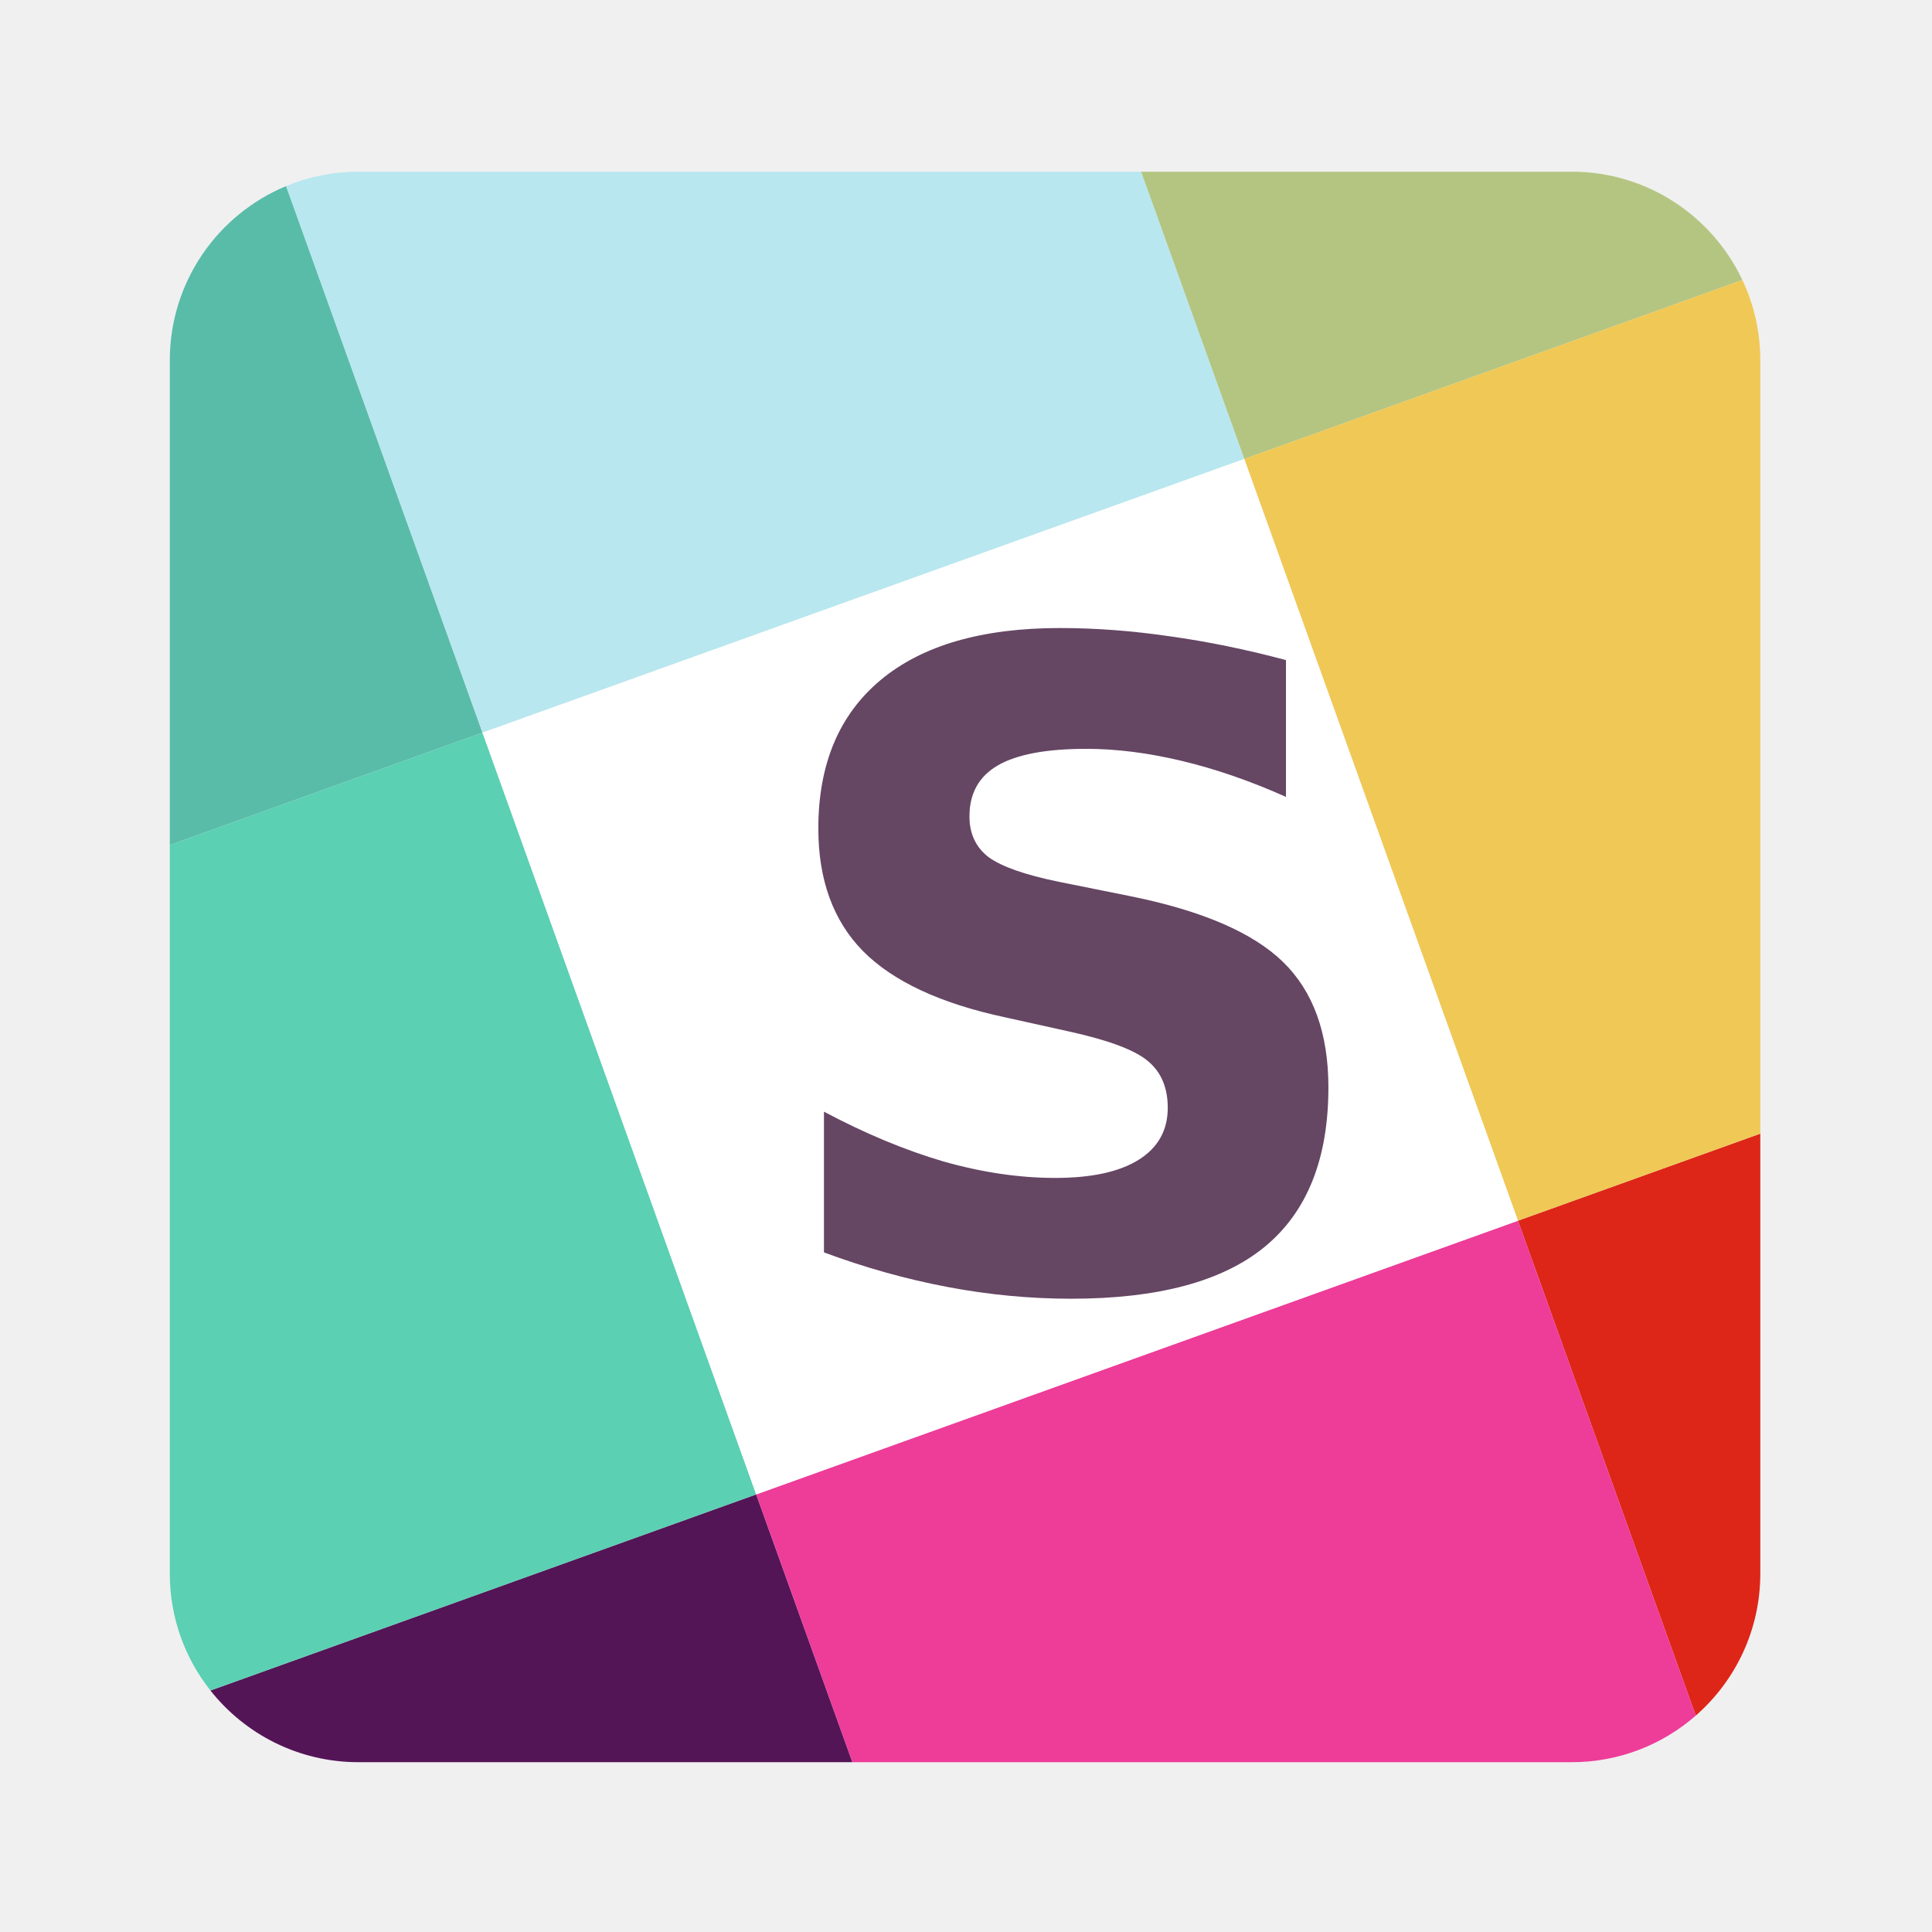
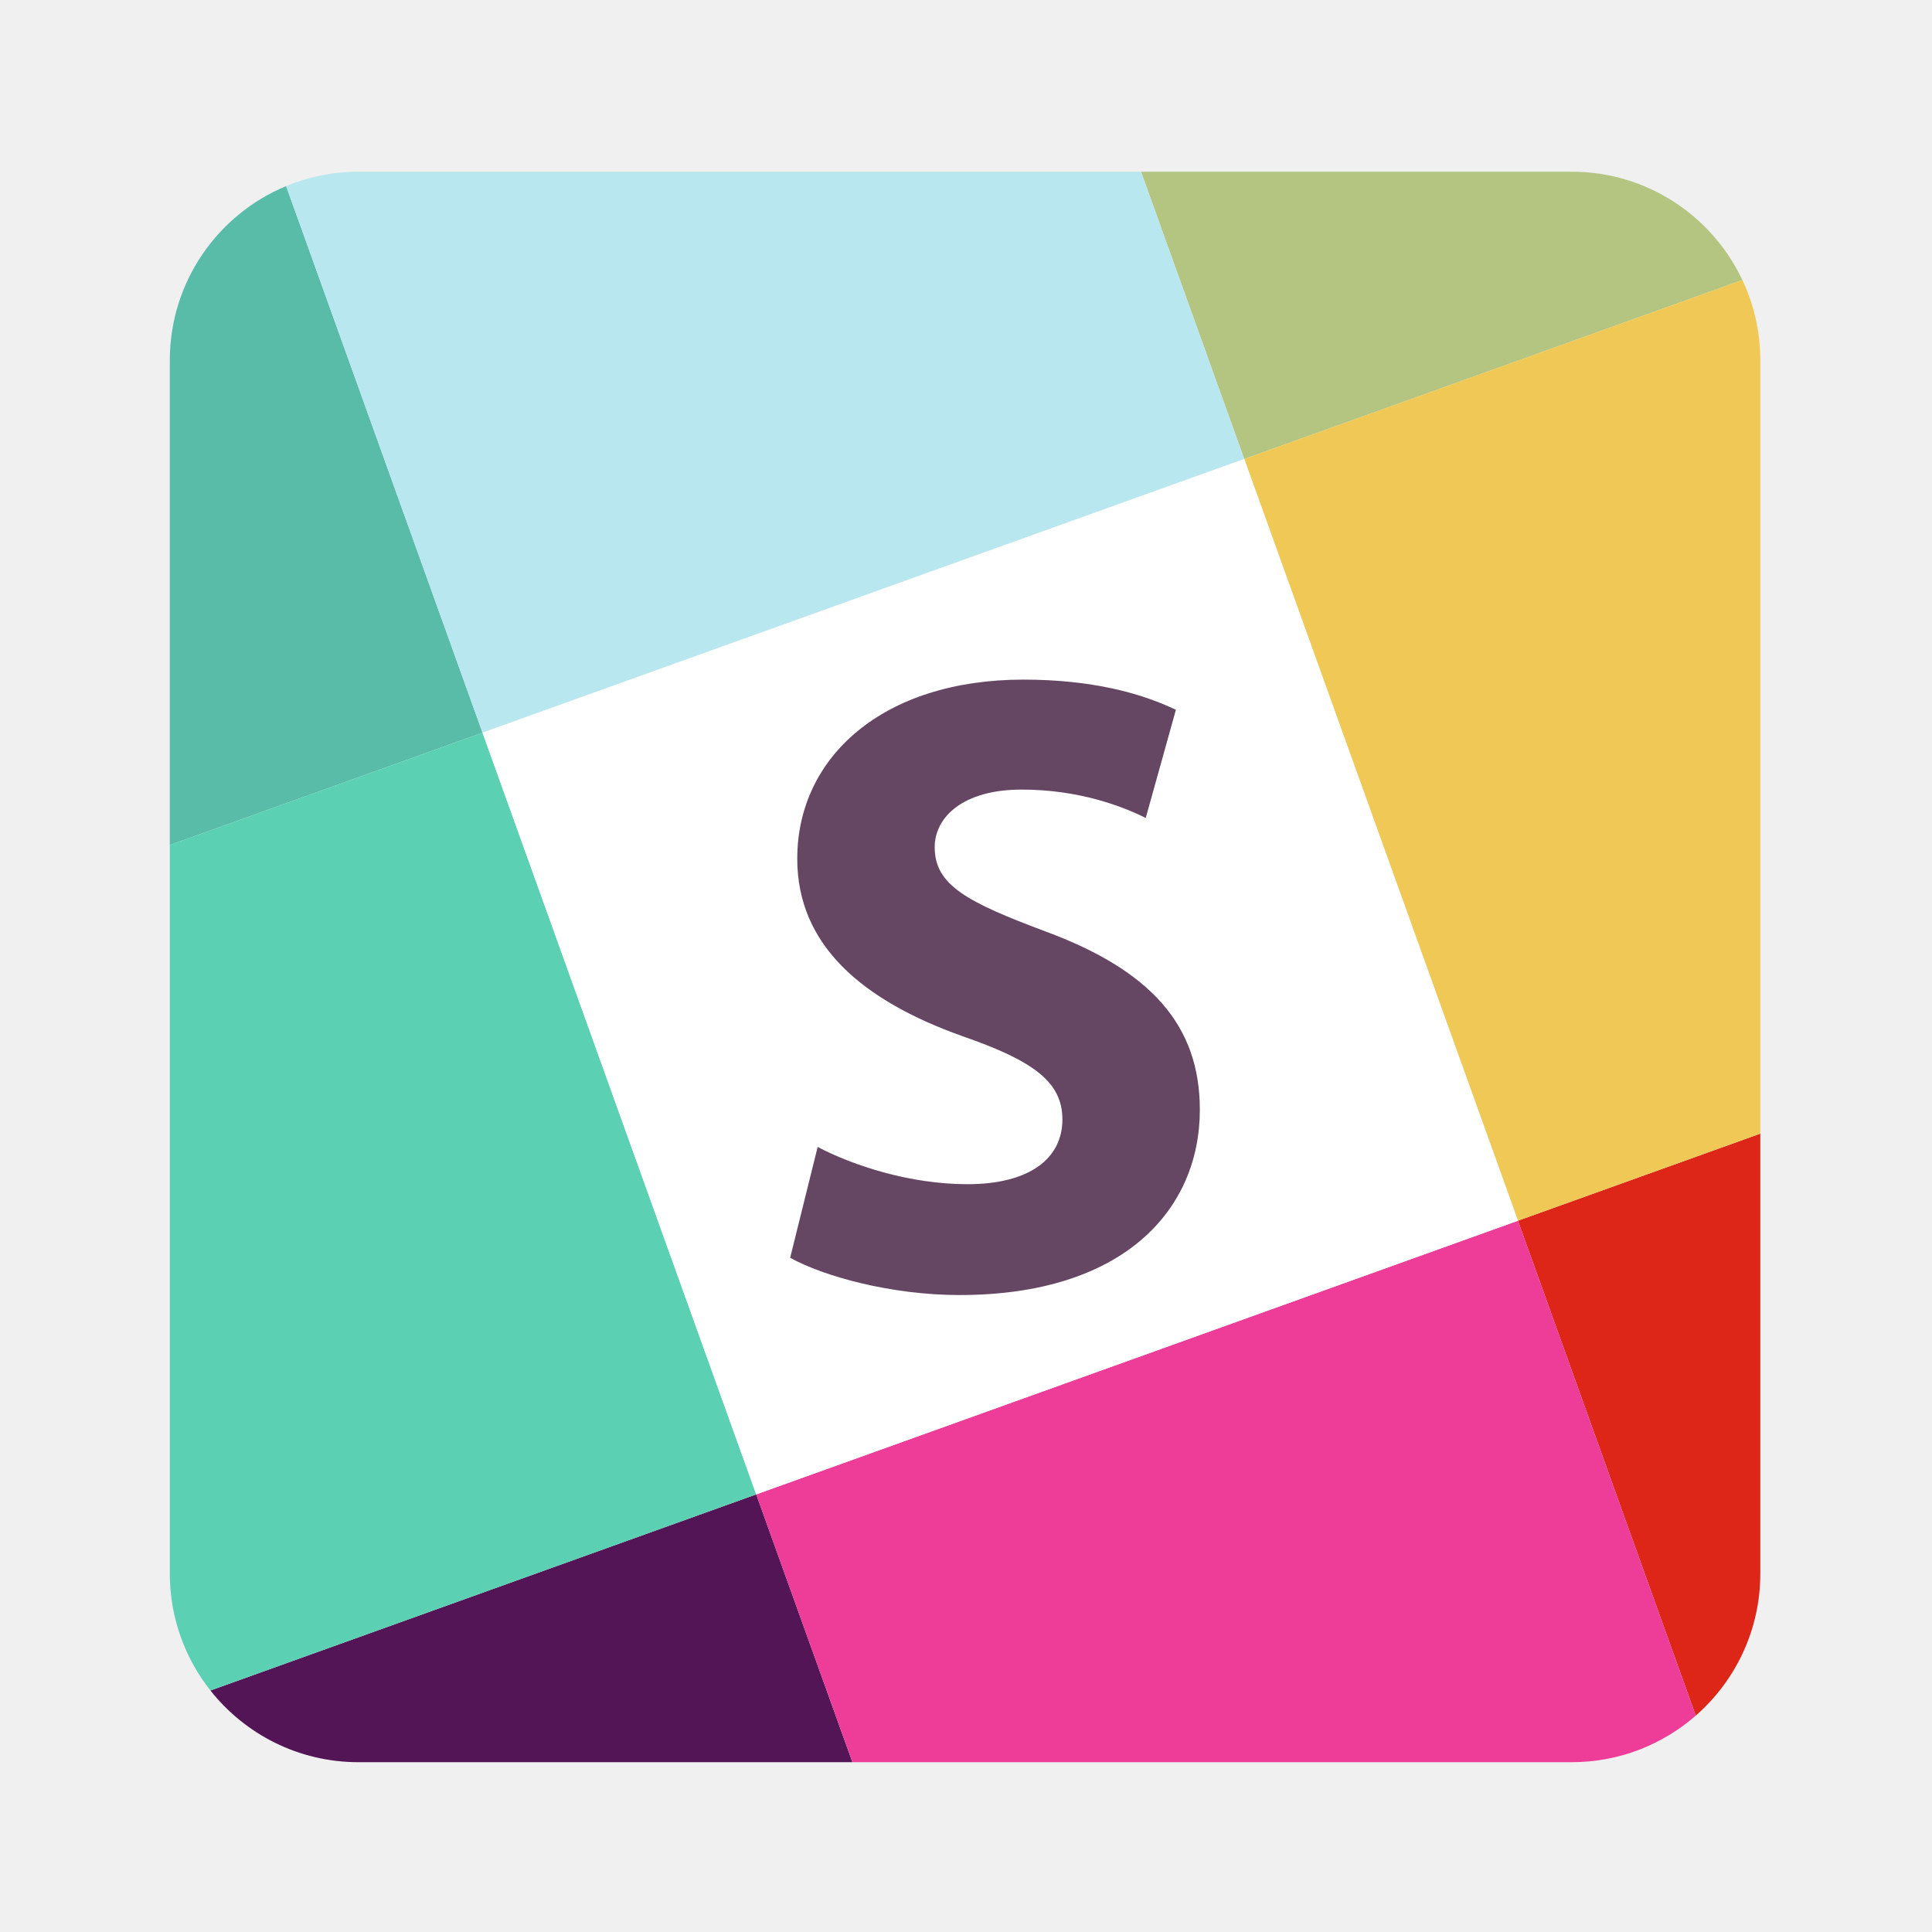
- <svg xmlns="http://www.w3.org/2000/svg" viewBox="0 0 1365.333 1365.333" height="1365.333" width="1365.333" xml:space="preserve" id="svg2" version="1.1">
-   <defs id="defs6">
-     <clipPath id="clipPath18" clipPathUnits="userSpaceOnUse">
-       <path id="path16" d="M 0,1024 H 1024 V 0 H 0 Z" />
-     </clipPath>
+ <svg xmlns="http://www.w3.org/2000/svg" xmlns:xlink="http://www.w3.org/1999/xlink" id="svg35" version="1.2" viewBox="0 0 1024 1024" height="1024pt" width="1024pt">
+   <defs id="defs10">
+     <g id="g8">
+       <symbol id="glyph0-0" overflow="visible">
+         <path id="path2" d="M 0 0 L 235 0 L 235 -329 L 0 -329 Z M 117.5 -185.656 L 37.594 -305.5 L 197.406 -305.5 Z M 131.594 -164.5 L 211.5 -284.344 L 211.5 -44.656 Z M 37.594 -23.5 L 117.5 -143.344 L 197.406 -23.5 Z M 23.5 -284.344 L 103.406 -164.5 L 23.5 -44.656 Z M 23.5 -284.344 " style="stroke:none;" />
+       </symbol>
+       <symbol id="glyph0-1" overflow="visible">
+         <path id="path5" d="M 18.797 -15.047 C 36.656 -5.172 72.375 4.703 108.562 4.703 C 195.516 4.703 235.938 -40.422 235.938 -93.531 C 235.938 -138.188 210.094 -167.312 154.156 -188 C 112.797 -203.516 95.406 -212.438 95.406 -232.656 C 95.406 -248.625 110.453 -263.203 141.469 -263.203 C 172.016 -263.203 195.047 -254.266 207.266 -248.156 L 223.25 -305.5 C 204.453 -314.438 178.594 -321.484 142.406 -321.484 C 68.156 -321.484 22.562 -280.594 22.562 -226.547 C 22.562 -180.484 57.344 -151.344 109.984 -132.547 C 148.047 -119.375 163.094 -108.094 163.094 -88.359 C 163.094 -67.688 145.703 -54.047 112.797 -54.047 C 82.25 -54.047 52.172 -63.922 33.375 -73.797 Z M 18.797 -15.047 " style="stroke:none;" />
+       </symbol>
+     </g>
  </defs>
-   <g transform="matrix(1.333333,0,0,-1.333333,0,1365.333)" id="g10">
-     <g id="g12">
-       <g clip-path="url(#clipPath18)" id="g14">
-         <g transform="translate(933,190)" id="g20">
-           <path id="path22" style="fill:#dd2618;fill-opacity:1;fill-rule:nonzero;stroke:none" d="M 0,0 V 233.15 L -128.458,186.995 -34.212,-75.308 C -13.246,-56.978 0,-30.037 0,0" />
-         </g>
-         <g transform="translate(111.5396,127.999)" id="g24">
-           <path id="path26" style="fill:#541557;fill-opacity:1;fill-rule:nonzero;stroke:none" d="m 0,0 c 18.315,-23.146 46.652,-37.999 78.46,-37.999 h 261.8 l -50.996,141.932 z" />
-         </g>
-         <g transform="translate(898.7881,114.6924)" id="g28">
-           <path id="path30" style="fill:#ee3c99;fill-opacity:1;fill-rule:nonzero;stroke:none" d="m 0,0 -94.246,262.303 -403.739,-145.064 50.997,-141.931 h 381.2 c 25.191,0 48.204,9.318 65.788,24.692" />
-         </g>
-         <g transform="translate(923.4932,875.5952)" id="g32">
-           <path id="path34" style="fill:#b4c581;fill-opacity:1;fill-rule:nonzero;stroke:none" d="m 0,0 c -15.996,33.924 -50.5,57.405 -90.493,57.405 h -228.232 l 54.71,-152.266 z" />
-         </g>
-         <g transform="translate(90,833)" id="g36">
-           <path id="path38" style="fill:#59bca9;fill-opacity:1;fill-rule:nonzero;stroke:none" d="M 0,0 V -256.88 L 165.74,-197.33 61.648,92.375 C 25.454,77.332 0,41.641 0,0" />
-         </g>
-         <g transform="translate(604.7686,933)" id="g40">
-           <path id="path42" style="fill:#b8e7ef;fill-opacity:1;fill-rule:nonzero;stroke:none" d="m 0,0 h -414.769 c -13.587,0 -26.54,-2.715 -38.351,-7.625 L -349.029,-297.33 54.71,-152.266 Z" />
-         </g>
-         <g transform="translate(90,576.1201)" id="g44">
-           <path id="path46" style="fill:#5bd0b3;fill-opacity:1;fill-rule:nonzero;stroke:none" d="m 0,0 v -386.12 c 0,-23.421 8.054,-44.958 21.54,-62.001 L 310.803,-344.188 165.74,59.55 Z" />
-         </g>
-         <g transform="translate(933,423.1504)" id="g48">
-           <path id="path50" style="fill:#f0c856;fill-opacity:1;fill-rule:nonzero;stroke:none" d="m 0,0 v 409.85 c 0,15.235 -3.413,29.671 -9.507,42.595 l -264.014,-94.861 145.063,-403.739 z" />
-         </g>
-         <g transform="translate(659.4785,780.7344)" id="g52">
-           <path id="path54" style="fill:#ffffff;fill-opacity:1;fill-rule:nonzero;stroke:none" d="m 0,0 -403.739,-145.064 145.064,-403.739 403.738,145.064 z" />
-         </g>
-       </g>
-     </g>
-     <g transform="matrix(1,0,0,-1,400,342.3037)" style="font-variant:normal;font-weight:bold;font-stretch:normal;font-size:470px;font-family:'Myriad Pro';-inkscape-font-specification:MyriadPro-Bold;writing-mode:lr-tb;fill:#654663;fill-opacity:1;fill-rule:nonzero;stroke:none" id="text58">
-       <path d="m 281.587,-331.846 0,72.52 q -28.228,-12.622 -55.078,-19.048 -26.851,-6.426 -50.718,-6.426 -31.67,0 -46.816,8.721 -15.146,8.721 -15.146,27.08 0,13.77 10.098,21.572 10.327,7.573 37.178,13.081 l 37.637,7.573 q 57.144,11.475 81.24,34.883 24.097,23.408 24.097,66.553 0,56.685 -33.735,84.453 -33.506,27.539 -102.583,27.539 -32.588,0 -65.405,-6.196 Q 69.536,-5.737 36.719,-17.9 l 0,-74.585 q 32.817,17.441 63.34,26.392 30.752,8.721 59.209,8.721 28.916,0 44.292,-9.639 15.376,-9.639 15.376,-27.539 0,-16.064 -10.557,-24.785 -10.327,-8.721 -41.538,-15.605 l -34.194,-7.573 q -51.406,-11.016 -75.273,-35.112 -23.638,-24.097 -23.638,-64.946 0,-51.177 33.047,-78.716 33.047,-27.539 95.01,-27.539 28.228,0 58.062,4.36 29.834,4.131 61.733,12.622 z" style="" id="path3359" />
+   <g id="surface919">
+     <path id="path12" d="M 933 834 L 933 600.852 L 804.543 647.004 L 898.789 909.309 C 919.754 890.977 933 864.035 933 834 " style=" stroke:none;fill-rule:nonzero;fill:rgb(86.667%,14.902%,9.412%);fill-opacity:1;" />
+     <path id="path14" d="M 111.539 896 C 129.855 919.148 158.191 934 190 934 L 451.801 934 L 400.805 792.066 Z M 111.539 896 " style=" stroke:none;fill-rule:nonzero;fill:rgb(32.941%,8.235%,34.117%);fill-opacity:1;" />
+     <path id="path16" d="M 898.789 909.309 L 804.543 647.004 L 400.805 792.07 L 451.801 934 L 833 934 C 858.191 934 881.203 924.68 898.789 909.309 " style=" stroke:none;fill-rule:nonzero;fill:rgb(93.333%,23.529%,60.001%);fill-opacity:1;" />
+     <path id="path18" d="M 923.492 148.406 C 907.496 114.48 872.992 91 833 91 L 604.77 91 L 659.477 243.266 Z M 923.492 148.406 " style=" stroke:none;fill-rule:nonzero;fill:rgb(70.589%,77.255%,50.589%);fill-opacity:1;" />
+     <path id="path20" d="M 90 191 L 90 447.879 L 255.738 388.328 L 151.648 98.625 C 115.453 113.668 90 149.359 90 191 " style=" stroke:none;fill-rule:nonzero;fill:rgb(34.901%,73.726%,66.275%);fill-opacity:1;" />
+     <path id="path22" d="M 604.77 91 L 190 91 C 176.414 91 163.461 93.715 151.648 98.625 L 255.738 388.328 L 659.48 243.266 Z M 604.77 91 " style=" stroke:none;fill-rule:nonzero;fill:rgb(72.157%,90.588%,93.726%);fill-opacity:1;" />
+     <path id="path24" d="M 90 447.879 L 90 834 C 90 857.422 98.055 878.957 111.539 896 L 400.805 792.066 L 255.738 388.328 Z M 90 447.879 " style=" stroke:none;fill-rule:nonzero;fill:rgb(35.686%,81.569%,70.197%);fill-opacity:1;" />
+     <path id="path26" d="M 933 600.848 L 933 191 C 933 175.766 929.586 161.328 923.492 148.406 L 659.48 243.266 L 804.543 647.004 Z M 933 600.848 " style=" stroke:none;fill-rule:nonzero;fill:rgb(94.118%,78.432%,33.725%);fill-opacity:1;" />
+     <path id="path28" d="M 659.477 243.266 L 255.738 388.328 L 400.805 792.07 L 804.543 647.004 Z M 659.477 243.266 " style=" stroke:none;fill-rule:nonzero;fill:rgb(100%,100%,100%);fill-opacity:1;" />
+     <g id="g32" style="fill:rgb(39.607%,27.451%,38.823%);fill-opacity:1;">
+       <use id="use30" y="681.696" x="400" xlink:href="#glyph0-1" />
    </g>
  </g>
</svg>
